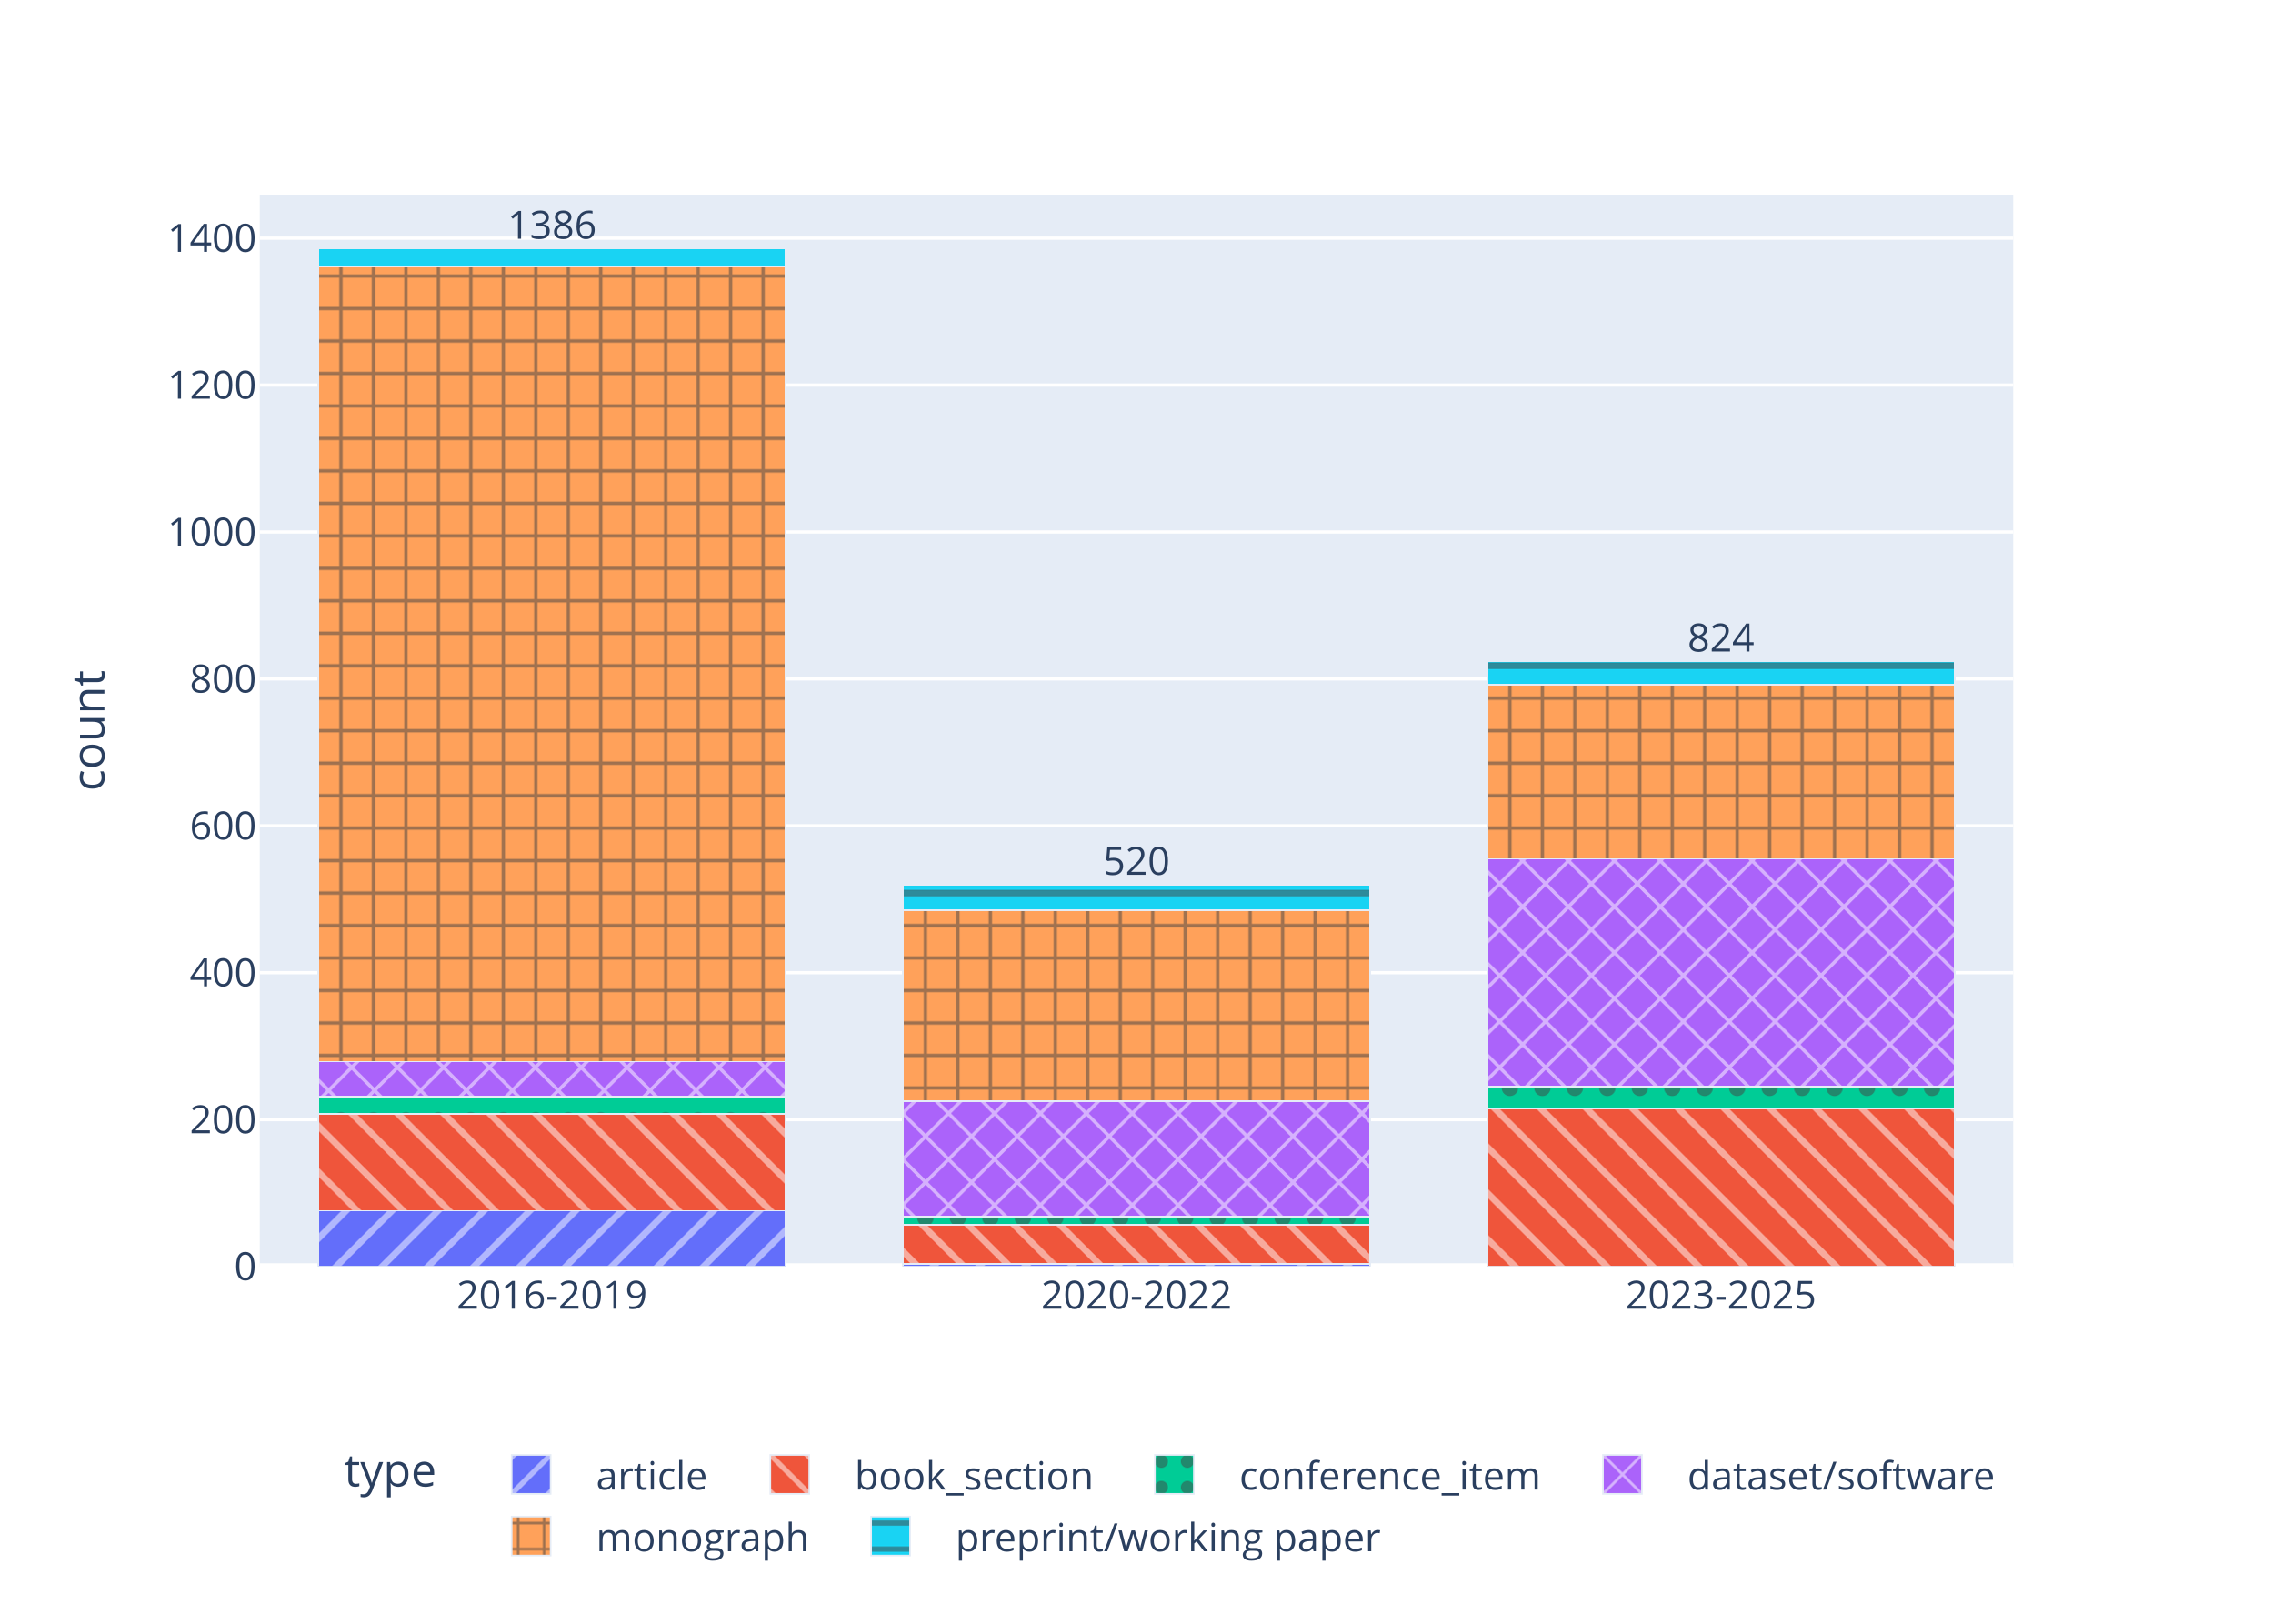
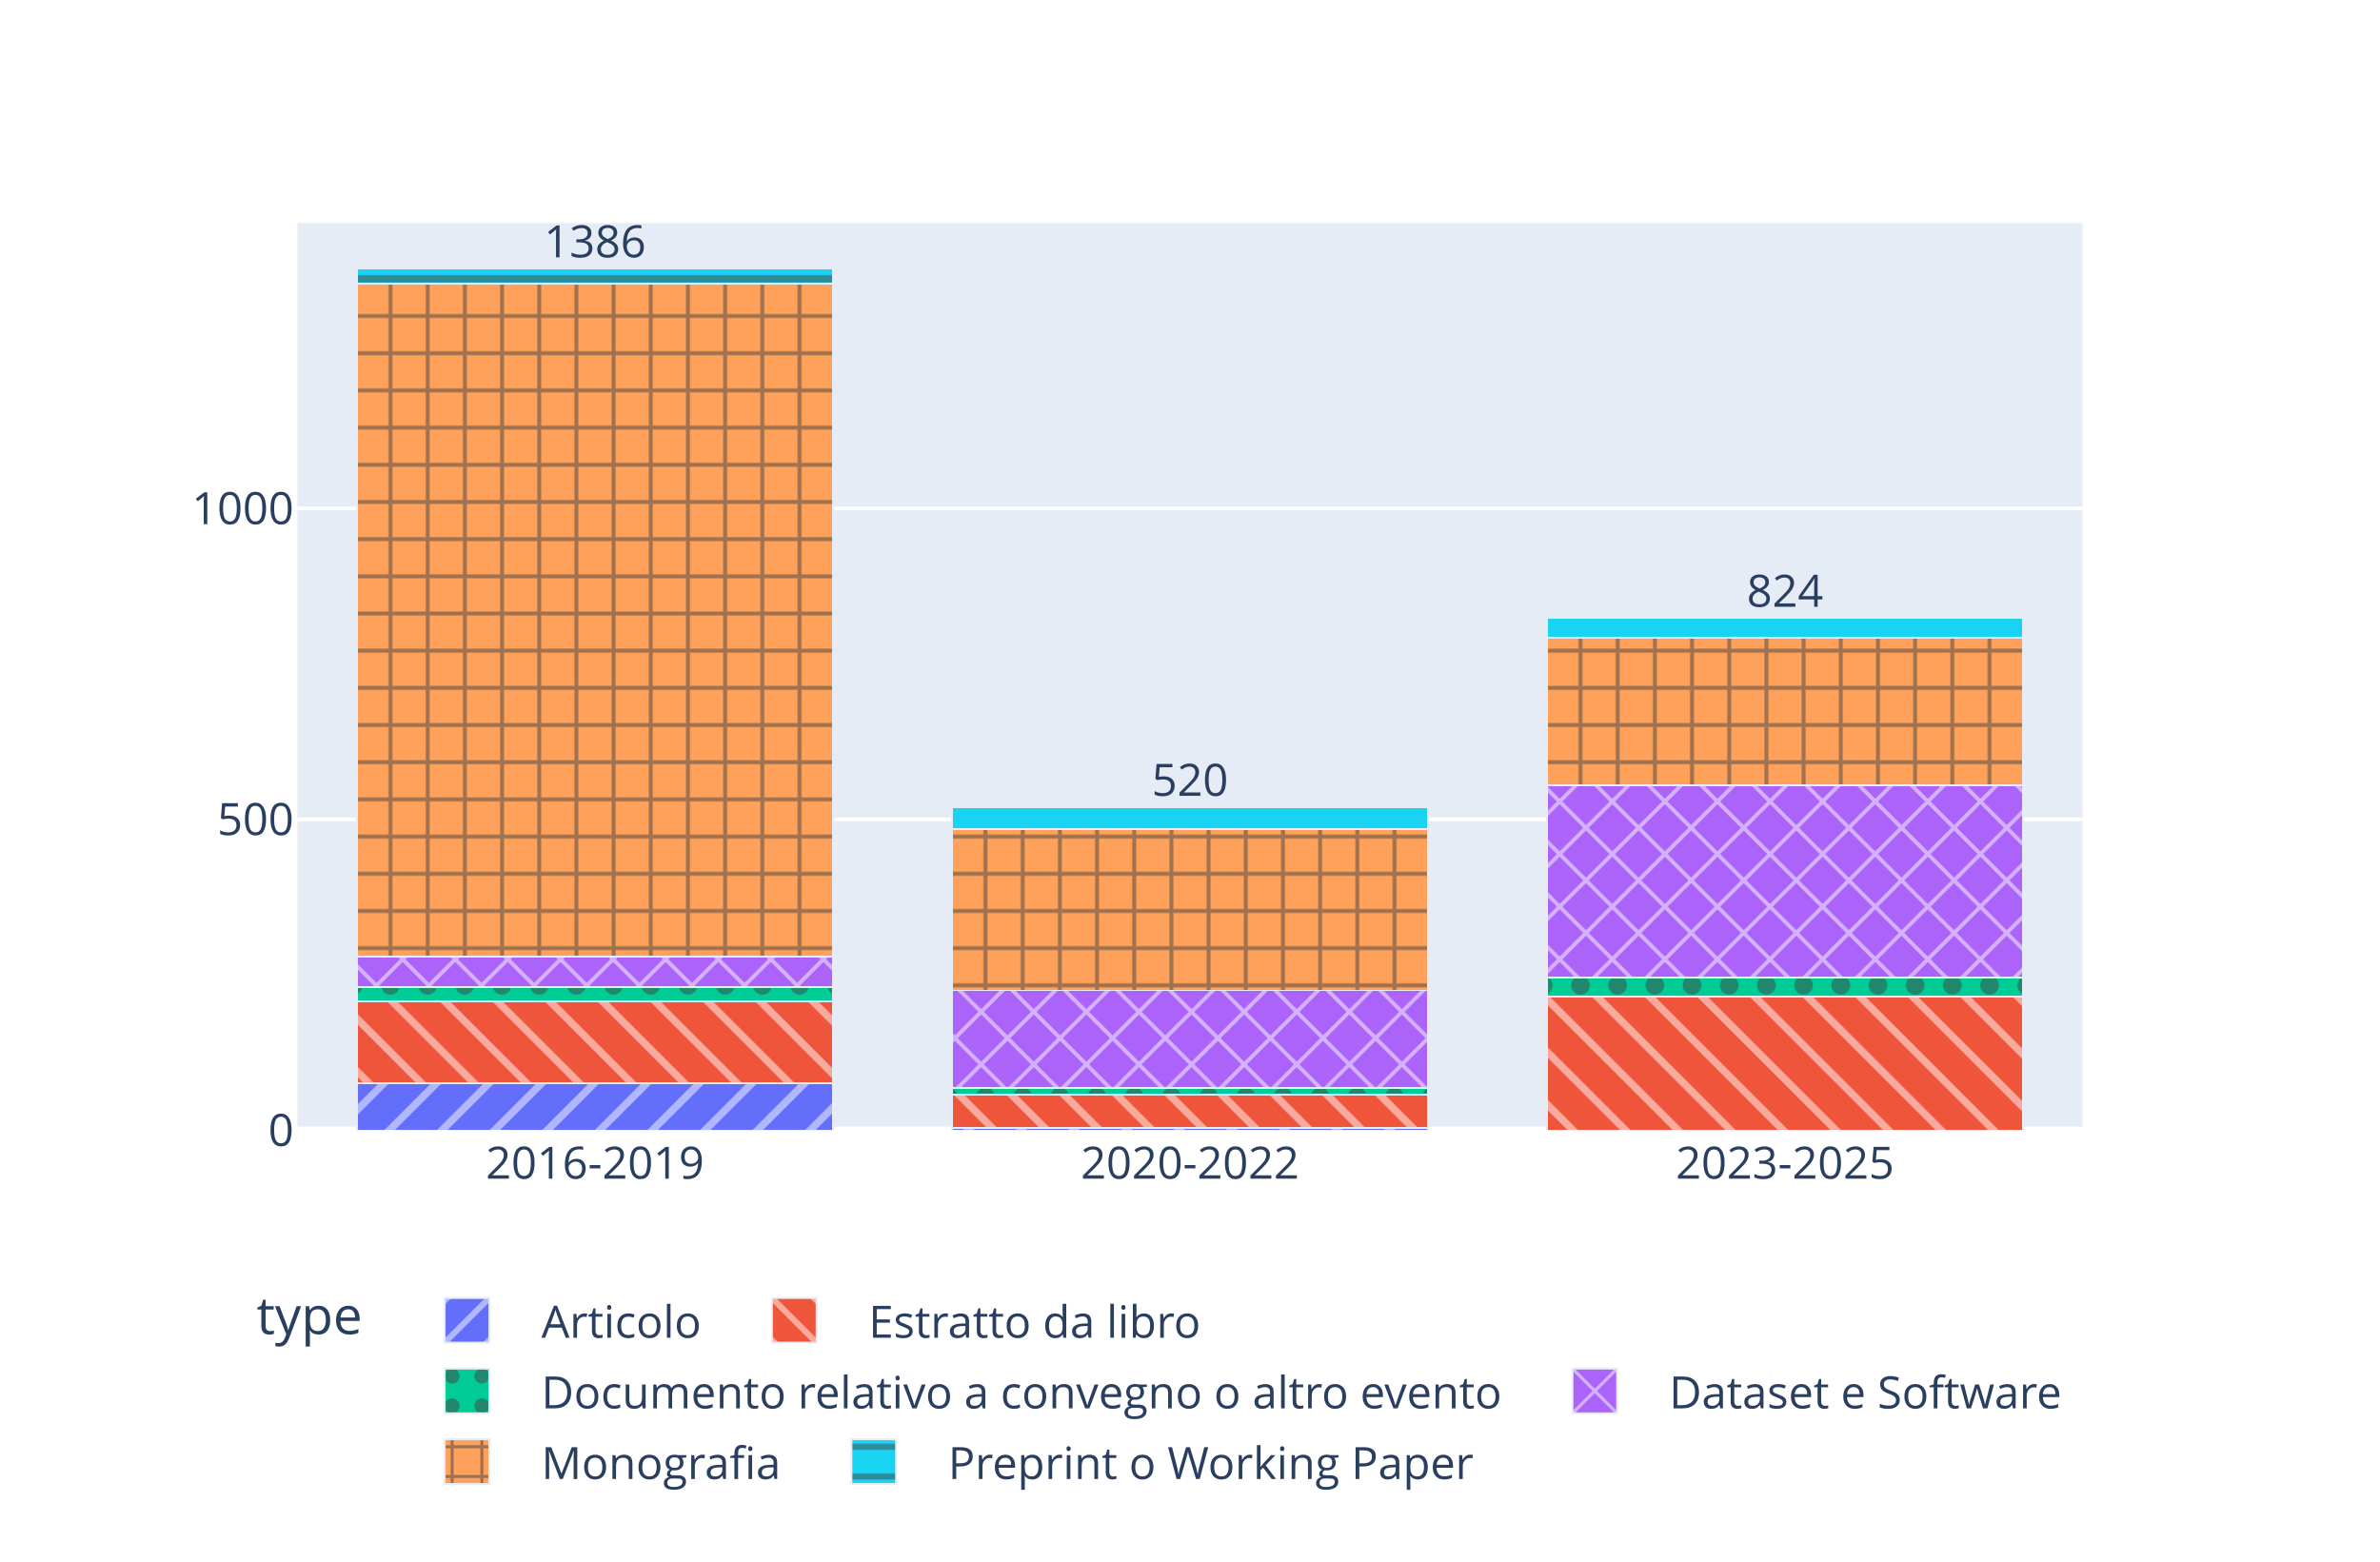
- <svg xmlns="http://www.w3.org/2000/svg" class="main-svg" width="700" height="500" style="" viewBox="0 0 700 500">
-   <rect x="0" y="0" width="700" height="500" style="fill: rgb(255, 255, 255); fill-opacity: 1;" />
-   <defs id="defs-292667">
+ <svg xmlns="http://www.w3.org/2000/svg" class="main-svg" width="640" height="420" style="" viewBox="0 0 640 420">
+   <rect x="0" y="0" width="640" height="420" style="fill: rgb(255, 255, 255); fill-opacity: 1;" />
+   <defs id="defs-4f33b0">
    <g class="clips">
-       <clipPath id="clip292667xyplot" class="plotclip">
-         <rect width="540" height="330" />
+       <clipPath id="clip4f33b0xyplot" class="plotclip">
+         <rect width="480" height="244" />
      </clipPath>
-       <clipPath class="axesclip" id="clip292667x">
-         <rect x="80" y="0" width="540" height="500" />
+       <clipPath class="axesclip" id="clip4f33b0x">
+         <rect x="80" y="0" width="480" height="420" />
      </clipPath>
-       <clipPath class="axesclip" id="clip292667y">
-         <rect x="0" y="60" width="700" height="330" />
+       <clipPath class="axesclip" id="clip4f33b0y">
+         <rect x="0" y="60" width="640" height="244" />
      </clipPath>
-       <clipPath class="axesclip" id="clip292667xy">
-         <rect x="80" y="60" width="540" height="330" />
+       <clipPath class="axesclip" id="clip4f33b0xy">
+         <rect x="80" y="60" width="480" height="244" />
      </clipPath>
    </g>
    <g class="gradients" />
    <g class="patterns">
-       <pattern id="p292667-legend-9942fb" width="14.142px" height="14.142px" patternUnits="userSpaceOnUse" patternTransform="scale(0.8)">
+       <pattern id="p4f33b0-legend-25027f" width="14.142px" height="14.142px" patternUnits="userSpaceOnUse" patternTransform="scale(0.8)">
        <rect width="14.142px" height="14.142px" fill="rgb(99, 110, 250)" fill-opacity="1" />
        <path d="M-3.536,3.536l7.071,-7.071M0,14.142L14.142,0M10.607,17.678l7.071,-7.071" opacity="0.5" stroke="rgb(255, 255, 255)" stroke-width="2px" />
      </pattern>
-       <pattern id="p292667-legend-6c46d3" width="14.142px" height="14.142px" patternUnits="userSpaceOnUse" patternTransform="scale(0.8)">
+       <pattern id="p4f33b0-legend-bdebda" width="14.142px" height="14.142px" patternUnits="userSpaceOnUse" patternTransform="scale(0.8)">
        <rect width="14.142px" height="14.142px" fill="rgb(239, 85, 59)" fill-opacity="1" />
        <path d="M10.607,-3.536l7.071,7.071M0,0L14.142,14.142M-3.536,10.607l7.071,7.071" opacity="0.5" stroke="rgb(255, 255, 255)" stroke-width="2px" />
      </pattern>
-       <pattern id="p292667-legend-3585c3" width="10px" height="10px" patternUnits="userSpaceOnUse" patternTransform="scale(0.8)">
+       <pattern id="p4f33b0-legend-ae46b3" width="10px" height="10px" patternUnits="userSpaceOnUse" patternTransform="scale(0.8)">
        <rect width="10px" height="10px" fill="rgb(0, 204, 150)" fill-opacity="1" />
        <circle cx="5" cy="5" r="2.523" opacity="0.5" fill="rgb(68, 68, 68)" />
      </pattern>
-       <pattern id="p292667-legend-95fb5e" width="14.142px" height="14.142px" patternUnits="userSpaceOnUse" patternTransform="scale(0.8)">
+       <pattern id="p4f33b0-legend-182fb2" width="14.142px" height="14.142px" patternUnits="userSpaceOnUse" patternTransform="scale(0.8)">
        <rect width="14.142px" height="14.142px" fill="rgb(171, 99, 250)" fill-opacity="1" />
        <path d="M-3.536,3.536l7.071,-7.071M0,14.142L14.142,0M10.607,17.678l7.071,-7.071M10.607,-3.536l7.071,7.071M0,0L14.142,14.142M-3.536,10.607l7.071,7.071" opacity="0.5" stroke="rgb(255, 255, 255)" stroke-width="1.056px" />
      </pattern>
-       <pattern id="p292667-legend-4a3275" width="10px" height="10px" patternUnits="userSpaceOnUse" patternTransform="scale(0.8)">
+       <pattern id="p4f33b0-legend-d77eb8" width="10px" height="10px" patternUnits="userSpaceOnUse" patternTransform="scale(0.8)">
        <rect width="10px" height="10px" fill="rgb(255, 161, 90)" fill-opacity="1" />
        <path d="M5,0L5,10M0,5L10,5" opacity="0.5" stroke="rgb(68, 68, 68)" stroke-width="1.056px" />
      </pattern>
-       <pattern id="p292667-legend-41410d" width="10px" height="10px" patternUnits="userSpaceOnUse" patternTransform="scale(0.8)">
+       <pattern id="p4f33b0-legend-23f300" width="10px" height="10px" patternUnits="userSpaceOnUse" patternTransform="scale(0.8)">
        <rect width="10px" height="10px" fill="rgb(25, 211, 243)" fill-opacity="1" />
        <path d="M0,5L10,5" opacity="0.5" stroke="rgb(68, 68, 68)" stroke-width="2px" />
      </pattern>
-       <pattern id="p292667-9942fb" width="14.142px" height="14.142px" patternUnits="userSpaceOnUse" patternTransform="">
+       <pattern id="p4f33b0-25027f" width="14.142px" height="14.142px" patternUnits="userSpaceOnUse" patternTransform="">
        <rect width="14.142px" height="14.142px" fill="rgb(99, 110, 250)" fill-opacity="1" />
        <path d="M-3.536,3.536l7.071,-7.071M0,14.142L14.142,0M10.607,17.678l7.071,-7.071" opacity="0.5" stroke="rgb(255, 255, 255)" stroke-width="2px" />
      </pattern>
-       <pattern id="p292667-6c46d3" width="14.142px" height="14.142px" patternUnits="userSpaceOnUse" patternTransform="">
+       <pattern id="p4f33b0-bdebda" width="14.142px" height="14.142px" patternUnits="userSpaceOnUse" patternTransform="">
        <rect width="14.142px" height="14.142px" fill="rgb(239, 85, 59)" fill-opacity="1" />
        <path d="M10.607,-3.536l7.071,7.071M0,0L14.142,14.142M-3.536,10.607l7.071,7.071" opacity="0.5" stroke="rgb(255, 255, 255)" stroke-width="2px" />
      </pattern>
-       <pattern id="p292667-3585c3" width="10px" height="10px" patternUnits="userSpaceOnUse" patternTransform="">
+       <pattern id="p4f33b0-ae46b3" width="10px" height="10px" patternUnits="userSpaceOnUse" patternTransform="">
        <rect width="10px" height="10px" fill="rgb(0, 204, 150)" fill-opacity="1" />
        <circle cx="5" cy="5" r="2.523" opacity="0.5" fill="rgb(68, 68, 68)" />
      </pattern>
-       <pattern id="p292667-95fb5e" width="14.142px" height="14.142px" patternUnits="userSpaceOnUse" patternTransform="">
+       <pattern id="p4f33b0-182fb2" width="14.142px" height="14.142px" patternUnits="userSpaceOnUse" patternTransform="">
        <rect width="14.142px" height="14.142px" fill="rgb(171, 99, 250)" fill-opacity="1" />
        <path d="M-3.536,3.536l7.071,-7.071M0,14.142L14.142,0M10.607,17.678l7.071,-7.071M10.607,-3.536l7.071,7.071M0,0L14.142,14.142M-3.536,10.607l7.071,7.071" opacity="0.5" stroke="rgb(255, 255, 255)" stroke-width="1.056px" />
      </pattern>
-       <pattern id="p292667-4a3275" width="10px" height="10px" patternUnits="userSpaceOnUse" patternTransform="">
+       <pattern id="p4f33b0-d77eb8" width="10px" height="10px" patternUnits="userSpaceOnUse" patternTransform="">
        <rect width="10px" height="10px" fill="rgb(255, 161, 90)" fill-opacity="1" />
        <path d="M5,0L5,10M0,5L10,5" opacity="0.5" stroke="rgb(68, 68, 68)" stroke-width="1.056px" />
      </pattern>
-       <pattern id="p292667-41410d" width="10px" height="10px" patternUnits="userSpaceOnUse" patternTransform="">
+       <pattern id="p4f33b0-23f300" width="10px" height="10px" patternUnits="userSpaceOnUse" patternTransform="">
        <rect width="10px" height="10px" fill="rgb(25, 211, 243)" fill-opacity="1" />
        <path d="M0,5L10,5" opacity="0.5" stroke="rgb(68, 68, 68)" stroke-width="2px" />
      </pattern>
    </g>
  </defs>
  <g class="bglayer">
-     <rect class="bg" x="80" y="60" width="540" height="330" style="fill: rgb(229, 236, 246); fill-opacity: 1; stroke-width: 0;" />
+     <rect class="bg" x="80" y="60" width="480" height="244" style="fill: rgb(229, 236, 246); fill-opacity: 1; stroke-width: 0;" />
  </g>
  <g class="layer-below">
    <g class="imagelayer" />
    <g class="shapelayer" />
  </g>
  <g class="cartesianlayer">
    <g class="subplot xy">
      <g class="layer-subplot">
        <g class="shapelayer" />
        <g class="imagelayer" />
      </g>
      <g class="minor-gridlayer">
        <g class="x" />
        <g class="y" />
      </g>
      <g class="gridlayer">
        <g class="x" />
        <g class="y">
-           <path class="ygrid crisp" transform="translate(0,344.76)" d="M80,0h540" style="stroke: rgb(255, 255, 255); stroke-opacity: 1; stroke-width: 1px;" />
-           <path class="ygrid crisp" transform="translate(0,299.52)" d="M80,0h540" style="stroke: rgb(255, 255, 255); stroke-opacity: 1; stroke-width: 1px;" />
-           <path class="ygrid crisp" transform="translate(0,254.29)" d="M80,0h540" style="stroke: rgb(255, 255, 255); stroke-opacity: 1; stroke-width: 1px;" />
-           <path class="ygrid crisp" transform="translate(0,209.05)" d="M80,0h540" style="stroke: rgb(255, 255, 255); stroke-opacity: 1; stroke-width: 1px;" />
-           <path class="ygrid crisp" transform="translate(0,163.81)" d="M80,0h540" style="stroke: rgb(255, 255, 255); stroke-opacity: 1; stroke-width: 1px;" />
-           <path class="ygrid crisp" transform="translate(0,118.57)" d="M80,0h540" style="stroke: rgb(255, 255, 255); stroke-opacity: 1; stroke-width: 1px;" />
-           <path class="ygrid crisp" transform="translate(0,73.33)" d="M80,0h540" style="stroke: rgb(255, 255, 255); stroke-opacity: 1; stroke-width: 1px;" />
+           <path class="ygrid crisp" transform="translate(0,220.38)" d="M80,0h480" style="stroke: rgb(255, 255, 255); stroke-opacity: 1; stroke-width: 1px;" />
+           <path class="ygrid crisp" transform="translate(0,136.76)" d="M80,0h480" style="stroke: rgb(255, 255, 255); stroke-opacity: 1; stroke-width: 1px;" />
        </g>
      </g>
      <g class="zerolinelayer">
-         <path class="yzl zl crisp" transform="translate(0,390)" d="M80,0h540" style="stroke: rgb(255, 255, 255); stroke-opacity: 1; stroke-width: 2px;" />
+         <path class="yzl zl crisp" transform="translate(0,304)" d="M80,0h480" style="stroke: rgb(255, 255, 255); stroke-opacity: 1; stroke-width: 2px;" />
      </g>
      <g class="layer-between">
        <g class="shapelayer" />
        <g class="imagelayer" />
      </g>
      <path class="xlines-below" />
      <path class="ylines-below" />
      <g class="overlines-below" />
      <g class="xaxislayer-below" />
      <g class="yaxislayer-below" />
      <g class="overaxes-below" />
      <g class="overplot">
-         <g class="xy" transform="translate(80,60)" clip-path="url(#clip292667xyplot)">
+         <g class="xy" transform="translate(80,60)" clip-path="url(#clip4f33b0xyplot)">
          <g class="barlayer mlayer">
            <g class="trace bars" shape-rendering="crispEdges" style="opacity: 1;">
              <g class="points">
                <g class="point">
-                   <path d="M18,330V312.81H162V330Z" class="pattern_filled" style="vector-effect: none; opacity: 1; stroke-width: 0.5px; fill: url('#p292667-9942fb'); stroke: rgb(229, 236, 246); stroke-opacity: 1;" />
-                 </g>
-                 <g class="point">
-                   <path d="M198,330V329.1H342V330Z" class="pattern_filled" style="vector-effect: none; opacity: 1; stroke-width: 0.5px; fill: url('#p292667-9942fb'); stroke: rgb(229, 236, 246); stroke-opacity: 1;" />
-                 </g>
-               </g>
-             </g>
-             <g class="trace bars" shape-rendering="crispEdges" style="opacity: 1;">
-               <g class="points">
-                 <g class="point">
-                   <path d="M18,312.81V282.95H162V312.81Z" class="pattern_filled" style="vector-effect: none; opacity: 1; stroke-width: 0.5px; fill: url('#p292667-6c46d3'); stroke: rgb(229, 236, 246); stroke-opacity: 1;" />
-                 </g>
-                 <g class="point">
-                   <path d="M198,329.1V317.11H342V329.1Z" class="pattern_filled" style="vector-effect: none; opacity: 1; stroke-width: 0.5px; fill: url('#p292667-6c46d3'); stroke: rgb(229, 236, 246); stroke-opacity: 1;" />
-                 </g>
-                 <g class="point">
-                   <path d="M378,330V281.37H522V330Z" class="pattern_filled" style="vector-effect: none; opacity: 1; stroke-width: 0.5px; fill: url('#p292667-6c46d3'); stroke: rgb(229, 236, 246); stroke-opacity: 1;" />
-                 </g>
-               </g>
-             </g>
-             <g class="trace bars" shape-rendering="crispEdges" style="opacity: 1;">
-               <g class="points">
-                 <g class="point">
-                   <path d="M18,282.95V277.75H162V282.95Z" class="pattern_filled" style="vector-effect: none; opacity: 1; stroke-width: 0.5px; fill: url('#p292667-3585c3'); stroke: rgb(229, 236, 246); stroke-opacity: 1;" />
-                 </g>
-                 <g class="point">
-                   <path d="M198,317.11V314.62H342V317.11Z" class="pattern_filled" style="vector-effect: none; opacity: 1; stroke-width: 0.5px; fill: url('#p292667-3585c3'); stroke: rgb(229, 236, 246); stroke-opacity: 1;" />
-                 </g>
-                 <g class="point">
-                   <path d="M378,281.37V274.58H522V281.37Z" class="pattern_filled" style="vector-effect: none; opacity: 1; stroke-width: 0.5px; fill: url('#p292667-3585c3'); stroke: rgb(229, 236, 246); stroke-opacity: 1;" />
-                 </g>
-               </g>
-             </g>
-             <g class="trace bars" shape-rendering="crispEdges" style="opacity: 1;">
-               <g class="points">
-                 <g class="point">
-                   <path d="M18,277.75V266.89H162V277.75Z" class="pattern_filled" style="vector-effect: none; opacity: 1; stroke-width: 0.5px; fill: url('#p292667-95fb5e'); stroke: rgb(229, 236, 246); stroke-opacity: 1;" />
-                 </g>
-                 <g class="point">
-                   <path d="M198,314.62V279.11H342V314.62Z" class="pattern_filled" style="vector-effect: none; opacity: 1; stroke-width: 0.5px; fill: url('#p292667-95fb5e'); stroke: rgb(229, 236, 246); stroke-opacity: 1;" />
-                 </g>
-                 <g class="point">
-                   <path d="M378,274.58V204.46H522V274.58Z" class="pattern_filled" style="vector-effect: none; opacity: 1; stroke-width: 0.5px; fill: url('#p292667-95fb5e'); stroke: rgb(229, 236, 246); stroke-opacity: 1;" />
-                 </g>
-               </g>
-             </g>
-             <g class="trace bars" shape-rendering="crispEdges" style="opacity: 1;">
-               <g class="points">
-                 <g class="point">
-                   <path d="M18,266.89V22.15H162V266.89Z" class="pattern_filled" style="vector-effect: none; opacity: 1; stroke-width: 0.5px; fill: url('#p292667-4a3275'); stroke: rgb(229, 236, 246); stroke-opacity: 1;" />
-                 </g>
-                 <g class="point">
-                   <path d="M198,279.11V220.3H342V279.11Z" class="pattern_filled" style="vector-effect: none; opacity: 1; stroke-width: 0.5px; fill: url('#p292667-4a3275'); stroke: rgb(229, 236, 246); stroke-opacity: 1;" />
-                 </g>
-                 <g class="point">
-                   <path d="M378,204.46V150.86H522V204.46Z" class="pattern_filled" style="vector-effect: none; opacity: 1; stroke-width: 0.5px; fill: url('#p292667-4a3275'); stroke: rgb(229, 236, 246); stroke-opacity: 1;" />
-                 </g>
-               </g>
-             </g>
-             <g class="trace bars" shape-rendering="crispEdges" style="opacity: 1;">
-               <g class="points">
-                 <g class="point">
-                   <path d="M18,22.15V16.5H162V22.15Z" class="pattern_filled" style="vector-effect: none; opacity: 1; stroke-width: 0.5px; fill: url('#p292667-41410d'); stroke: rgb(229, 236, 246); stroke-opacity: 1;" />
-                 </g>
-                 <g class="point">
-                   <path d="M198,220.3V212.38H342V220.3Z" class="pattern_filled" style="vector-effect: none; opacity: 1; stroke-width: 0.5px; fill: url('#p292667-41410d'); stroke: rgb(229, 236, 246); stroke-opacity: 1;" />
-                 </g>
-                 <g class="point">
-                   <path d="M378,150.86V143.62H522V150.86Z" class="pattern_filled" style="vector-effect: none; opacity: 1; stroke-width: 0.5px; fill: url('#p292667-41410d'); stroke: rgb(229, 236, 246); stroke-opacity: 1;" />
+                   <path d="M16,244V231.29H144V244Z" class="pattern_filled" style="vector-effect: none; opacity: 1; stroke-width: 0.5px; fill: url('#p4f33b0-25027f'); stroke: rgb(229, 236, 246); stroke-opacity: 1;" />
+                 </g>
+                 <g class="point">
+                   <path d="M176,244V243.33H304V244Z" class="pattern_filled" style="vector-effect: none; opacity: 1; stroke-width: 0.5px; fill: url('#p4f33b0-25027f'); stroke: rgb(229, 236, 246); stroke-opacity: 1;" />
+                 </g>
+               </g>
+             </g>
+             <g class="trace bars" shape-rendering="crispEdges" style="opacity: 1;">
+               <g class="points">
+                 <g class="point">
+                   <path d="M16,231.29V209.21H144V231.29Z" class="pattern_filled" style="vector-effect: none; opacity: 1; stroke-width: 0.5px; fill: url('#p4f33b0-bdebda'); stroke: rgb(229, 236, 246); stroke-opacity: 1;" />
+                 </g>
+                 <g class="point">
+                   <path d="M176,243.33V234.47H304V243.33Z" class="pattern_filled" style="vector-effect: none; opacity: 1; stroke-width: 0.5px; fill: url('#p4f33b0-bdebda'); stroke: rgb(229, 236, 246); stroke-opacity: 1;" />
+                 </g>
+                 <g class="point">
+                   <path d="M336,244V208.04H464V244Z" class="pattern_filled" style="vector-effect: none; opacity: 1; stroke-width: 0.5px; fill: url('#p4f33b0-bdebda'); stroke: rgb(229, 236, 246); stroke-opacity: 1;" />
+                 </g>
+               </g>
+             </g>
+             <g class="trace bars" shape-rendering="crispEdges" style="opacity: 1;">
+               <g class="points">
+                 <g class="point">
+                   <path d="M16,209.21V205.37H144V209.21Z" class="pattern_filled" style="vector-effect: none; opacity: 1; stroke-width: 0.5px; fill: url('#p4f33b0-ae46b3'); stroke: rgb(229, 236, 246); stroke-opacity: 1;" />
+                 </g>
+                 <g class="point">
+                   <path d="M176,234.47V232.63H304V234.47Z" class="pattern_filled" style="vector-effect: none; opacity: 1; stroke-width: 0.5px; fill: url('#p4f33b0-ae46b3'); stroke: rgb(229, 236, 246); stroke-opacity: 1;" />
+                 </g>
+                 <g class="point">
+                   <path d="M336,208.04V203.03H464V208.04Z" class="pattern_filled" style="vector-effect: none; opacity: 1; stroke-width: 0.5px; fill: url('#p4f33b0-ae46b3'); stroke: rgb(229, 236, 246); stroke-opacity: 1;" />
+                 </g>
+               </g>
+             </g>
+             <g class="trace bars" shape-rendering="crispEdges" style="opacity: 1;">
+               <g class="points">
+                 <g class="point">
+                   <path d="M16,205.37V197.34H144V205.37Z" class="pattern_filled" style="vector-effect: none; opacity: 1; stroke-width: 0.5px; fill: url('#p4f33b0-182fb2'); stroke: rgb(229, 236, 246); stroke-opacity: 1;" />
+                 </g>
+                 <g class="point">
+                   <path d="M176,232.63V206.37H304V232.63Z" class="pattern_filled" style="vector-effect: none; opacity: 1; stroke-width: 0.5px; fill: url('#p4f33b0-182fb2'); stroke: rgb(229, 236, 246); stroke-opacity: 1;" />
+                 </g>
+                 <g class="point">
+                   <path d="M336,203.03V151.18H464V203.03Z" class="pattern_filled" style="vector-effect: none; opacity: 1; stroke-width: 0.5px; fill: url('#p4f33b0-182fb2'); stroke: rgb(229, 236, 246); stroke-opacity: 1;" />
+                 </g>
+               </g>
+             </g>
+             <g class="trace bars" shape-rendering="crispEdges" style="opacity: 1;">
+               <g class="points">
+                 <g class="point">
+                   <path d="M16,197.34V16.38H144V197.34Z" class="pattern_filled" style="vector-effect: none; opacity: 1; stroke-width: 0.5px; fill: url('#p4f33b0-d77eb8'); stroke: rgb(229, 236, 246); stroke-opacity: 1;" />
+                 </g>
+                 <g class="point">
+                   <path d="M176,206.37V162.89H304V206.37Z" class="pattern_filled" style="vector-effect: none; opacity: 1; stroke-width: 0.5px; fill: url('#p4f33b0-d77eb8'); stroke: rgb(229, 236, 246); stroke-opacity: 1;" />
+                 </g>
+                 <g class="point">
+                   <path d="M336,151.18V111.54H464V151.18Z" class="pattern_filled" style="vector-effect: none; opacity: 1; stroke-width: 0.5px; fill: url('#p4f33b0-d77eb8'); stroke: rgb(229, 236, 246); stroke-opacity: 1;" />
+                 </g>
+               </g>
+             </g>
+             <g class="trace bars" shape-rendering="crispEdges" style="opacity: 1;">
+               <g class="points">
+                 <g class="point">
+                   <path d="M16,16.38V12.2H144V16.38Z" class="pattern_filled" style="vector-effect: none; opacity: 1; stroke-width: 0.5px; fill: url('#p4f33b0-23f300'); stroke: rgb(229, 236, 246); stroke-opacity: 1;" />
+                 </g>
+                 <g class="point">
+                   <path d="M176,162.89V157.03H304V162.89Z" class="pattern_filled" style="vector-effect: none; opacity: 1; stroke-width: 0.5px; fill: url('#p4f33b0-23f300'); stroke: rgb(229, 236, 246); stroke-opacity: 1;" />
+                 </g>
+                 <g class="point">
+                   <path d="M336,111.54V106.19H464V111.54Z" class="pattern_filled" style="vector-effect: none; opacity: 1; stroke-width: 0.5px; fill: url('#p4f33b0-23f300'); stroke: rgb(229, 236, 246); stroke-opacity: 1;" />
                </g>
              </g>
            </g>
          </g>
          <g class="scatterlayer mlayer">
-             <g class="trace scatter trace241165" style="stroke-miterlimit: 2; opacity: 1;">
+             <g class="trace scatter trace167868" style="stroke-miterlimit: 2; opacity: 1;">
              <g class="fills" />
              <g class="errorbars" />
              <g class="lines" />
              <g class="points" />
              <g class="text">
                <g class="textpoint" transform="translate(0,-3)">
-                   <text x="90" y="16.5" text-anchor="middle" style="font-family: 'Open Sans', verdana, arial, sans-serif; font-size: 12px; fill: rgb(42, 63, 95); fill-opacity: 1; white-space: pre;">1386</text>
+                   <text x="80" y="12.2" text-anchor="middle" style="font-family: 'Open Sans', verdana, arial, sans-serif; font-size: 12px; fill: rgb(42, 63, 95); fill-opacity: 1; white-space: pre;">1386</text>
                </g>
                <g class="textpoint" transform="translate(0,-3)">
-                   <text x="270" y="212.38" text-anchor="middle" style="font-family: 'Open Sans', verdana, arial, sans-serif; font-size: 12px; fill: rgb(42, 63, 95); fill-opacity: 1; white-space: pre;">520</text>
+                   <text x="240" y="157.03" text-anchor="middle" style="font-family: 'Open Sans', verdana, arial, sans-serif; font-size: 12px; fill: rgb(42, 63, 95); fill-opacity: 1; white-space: pre;">520</text>
                </g>
                <g class="textpoint" transform="translate(0,-3)">
-                   <text x="450" y="143.62" text-anchor="middle" style="font-family: 'Open Sans', verdana, arial, sans-serif; font-size: 12px; fill: rgb(42, 63, 95); fill-opacity: 1; white-space: pre;">824</text>
+                   <text x="400" y="106.19" text-anchor="middle" style="font-family: 'Open Sans', verdana, arial, sans-serif; font-size: 12px; fill: rgb(42, 63, 95); fill-opacity: 1; white-space: pre;">824</text>
                </g>
              </g>
            </g>
          </g>
        </g>
      </g>
      <g class="zerolinelayer-above" />
      <path class="xlines-above crisp" d="M0,0" style="fill: none;" />
      <path class="ylines-above crisp" d="M0,0" style="fill: none;" />
      <g class="overlines-above" />
      <g class="xaxislayer-above">
        <g class="xtick">
-           <text text-anchor="middle" x="0" y="403" transform="translate(170,0)" style="font-family: 'Open Sans', verdana, arial, sans-serif; font-size: 12px; fill: rgb(42, 63, 95); fill-opacity: 1; white-space: pre;">2016-2019</text>
+           <text text-anchor="middle" x="0" y="317" transform="translate(160,0)" style="font-family: 'Open Sans', verdana, arial, sans-serif; font-size: 12px; fill: rgb(42, 63, 95); fill-opacity: 1; white-space: pre;">2016-2019</text>
        </g>
        <g class="xtick">
-           <text text-anchor="middle" x="0" y="403" transform="translate(350,0)" style="font-family: 'Open Sans', verdana, arial, sans-serif; font-size: 12px; fill: rgb(42, 63, 95); fill-opacity: 1; white-space: pre;">2020-2022</text>
+           <text text-anchor="middle" x="0" y="317" transform="translate(320,0)" style="font-family: 'Open Sans', verdana, arial, sans-serif; font-size: 12px; fill: rgb(42, 63, 95); fill-opacity: 1; white-space: pre;">2020-2022</text>
        </g>
        <g class="xtick">
-           <text text-anchor="middle" x="0" y="403" transform="translate(530,0)" style="font-family: 'Open Sans', verdana, arial, sans-serif; font-size: 12px; fill: rgb(42, 63, 95); fill-opacity: 1; white-space: pre;">2023-2025</text>
+           <text text-anchor="middle" x="0" y="317" transform="translate(480,0)" style="font-family: 'Open Sans', verdana, arial, sans-serif; font-size: 12px; fill: rgb(42, 63, 95); fill-opacity: 1; white-space: pre;">2023-2025</text>
        </g>
      </g>
      <g class="yaxislayer-above">
        <g class="ytick">
-           <text text-anchor="end" x="79" y="4.2" transform="translate(0,390)" style="font-family: 'Open Sans', verdana, arial, sans-serif; font-size: 12px; fill: rgb(42, 63, 95); fill-opacity: 1; white-space: pre;">0</text>
+           <text text-anchor="end" x="79" y="4.2" transform="translate(0,304)" style="font-family: 'Open Sans', verdana, arial, sans-serif; font-size: 12px; fill: rgb(42, 63, 95); fill-opacity: 1; white-space: pre;">0</text>
        </g>
        <g class="ytick">
-           <text text-anchor="end" x="79" y="4.2" style="font-family: 'Open Sans', verdana, arial, sans-serif; font-size: 12px; fill: rgb(42, 63, 95); fill-opacity: 1; white-space: pre;" transform="translate(0,344.76)">200</text>
+           <text text-anchor="end" x="79" y="4.2" style="font-family: 'Open Sans', verdana, arial, sans-serif; font-size: 12px; fill: rgb(42, 63, 95); fill-opacity: 1; white-space: pre;" transform="translate(0,220.38)">500</text>
        </g>
        <g class="ytick">
-           <text text-anchor="end" x="79" y="4.2" style="font-family: 'Open Sans', verdana, arial, sans-serif; font-size: 12px; fill: rgb(42, 63, 95); fill-opacity: 1; white-space: pre;" transform="translate(0,299.52)">400</text>
-         </g>
-         <g class="ytick">
-           <text text-anchor="end" x="79" y="4.2" style="font-family: 'Open Sans', verdana, arial, sans-serif; font-size: 12px; fill: rgb(42, 63, 95); fill-opacity: 1; white-space: pre;" transform="translate(0,254.29)">600</text>
-         </g>
-         <g class="ytick">
-           <text text-anchor="end" x="79" y="4.2" style="font-family: 'Open Sans', verdana, arial, sans-serif; font-size: 12px; fill: rgb(42, 63, 95); fill-opacity: 1; white-space: pre;" transform="translate(0,209.05)">800</text>
-         </g>
-         <g class="ytick">
-           <text text-anchor="end" x="79" y="4.2" style="font-family: 'Open Sans', verdana, arial, sans-serif; font-size: 12px; fill: rgb(42, 63, 95); fill-opacity: 1; white-space: pre;" transform="translate(0,163.81)">1000</text>
-         </g>
-         <g class="ytick">
-           <text text-anchor="end" x="79" y="4.2" style="font-family: 'Open Sans', verdana, arial, sans-serif; font-size: 12px; fill: rgb(42, 63, 95); fill-opacity: 1; white-space: pre;" transform="translate(0,118.57)">1200</text>
-         </g>
-         <g class="ytick">
-           <text text-anchor="end" x="79" y="4.2" style="font-family: 'Open Sans', verdana, arial, sans-serif; font-size: 12px; fill: rgb(42, 63, 95); fill-opacity: 1; white-space: pre;" transform="translate(0,73.33)">1400</text>
+           <text text-anchor="end" x="79" y="4.2" style="font-family: 'Open Sans', verdana, arial, sans-serif; font-size: 12px; fill: rgb(42, 63, 95); fill-opacity: 1; white-space: pre;" transform="translate(0,136.76)">1000</text>
        </g>
      </g>
      <g class="overaxes-above" />
    </g>
  </g>
  <g class="polarlayer" />
  <g class="smithlayer" />
  <g class="ternarylayer" />
  <g class="geolayer" />
  <g class="funnelarealayer" />
  <g class="pielayer" />
  <g class="iciclelayer" />
  <g class="treemaplayer" />
  <g class="sunburstlayer" />
  <g class="glimages" />
-   <defs id="topdefs-292667">
+   <defs id="topdefs-4f33b0">
    <g class="clips" />
-     <clipPath id="legend292667">
-       <rect width="516" height="48" x="0" y="0" />
+     <clipPath id="legend4f33b0">
+       <rect width="493" height="67" x="0" y="0" />
    </clipPath>
  </defs>
  <g class="layer-above">
    <g class="imagelayer" />
    <g class="shapelayer" />
  </g>
  <g class="infolayer">
-     <g class="legend" pointer-events="all" transform="translate(104,439.5)">
-       <rect class="bg" shape-rendering="crispEdges" style="stroke: rgb(68, 68, 68); stroke-opacity: 1; fill: rgb(255, 255, 255); fill-opacity: 1; stroke-width: 0px;" width="516" height="48" x="0" y="0" />
-       <g class="scrollbox" transform="" clip-path="url(#legend292667)">
+     <g class="legend" pointer-events="all" transform="translate(67,340.6)">
+       <rect class="bg" shape-rendering="crispEdges" style="stroke: rgb(68, 68, 68); stroke-opacity: 1; fill: rgb(255, 255, 255); fill-opacity: 1; stroke-width: 0px;" width="493" height="67" x="0" y="0" />
+       <g class="scrollbox" transform="" clip-path="url(#legend4f33b0)">
        <text class="legendtitletext" text-anchor="start" x="2" y="18.2" style="font-family: 'Open Sans', verdana, arial, sans-serif; font-size: 14px; fill: rgb(42, 63, 95); fill-opacity: 1; white-space: pre; opacity: 1;">type</text>
        <g class="groups" transform="">
-           <g class="traces" transform="translate(39.56934,14.5)" style="opacity: 1;">
-             <text class="legendtext" text-anchor="start" x="40" y="4.68" style="font-family: 'Open Sans', verdana, arial, sans-serif; font-size: 12px; fill: rgb(42, 63, 95); fill-opacity: 1; white-space: pre;">article</text>
-             <g class="layers" style="opacity: 1;">
-               <g class="legendfill" />
-               <g class="legendlines" />
-               <g class="legendsymbols">
-                 <g class="legendpoints">
-                   <path class="legendundefined pattern_filled" d="M6,6H-6V-6H6Z" transform="translate(20,0)" style="stroke-width: 0.5px; fill: url('#p292667-legend-9942fb'); stroke: rgb(229, 236, 246); stroke-opacity: 1;" />
-                 </g>
-               </g>
-             </g>
-             <rect class="legendtoggle" x="0" y="-9.5" width="77.156" height="19" style="fill: rgb(0, 0, 0); fill-opacity: 0;" />
-           </g>
-         </g>
-         <g class="groups" transform="translate(79.65625,0)">
-           <g class="traces" transform="translate(39.56934,14.5)" style="opacity: 1;">
-             <text class="legendtext" text-anchor="start" x="40" y="4.68" style="font-family: 'Open Sans', verdana, arial, sans-serif; font-size: 12px; fill: rgb(42, 63, 95); fill-opacity: 1; white-space: pre;">book_section</text>
-             <g class="layers" style="opacity: 1;">
-               <g class="legendfill" />
-               <g class="legendlines" />
-               <g class="legendsymbols">
-                 <g class="legendpoints">
-                   <path class="legendundefined pattern_filled" d="M6,6H-6V-6H6Z" transform="translate(20,0)" style="stroke-width: 0.5px; fill: url('#p292667-legend-6c46d3'); stroke: rgb(229, 236, 246); stroke-opacity: 1;" />
-                 </g>
-               </g>
-             </g>
-             <rect class="legendtoggle" x="0" y="-9.5" width="115.938" height="19" style="fill: rgb(0, 0, 0); fill-opacity: 0;" />
-           </g>
-         </g>
-         <g class="groups" transform="translate(198.0938,0)">
-           <g class="traces" transform="translate(39.56934,14.5)" style="opacity: 1;">
-             <text class="legendtext" text-anchor="start" x="40" y="4.68" style="font-family: 'Open Sans', verdana, arial, sans-serif; font-size: 12px; fill: rgb(42, 63, 95); fill-opacity: 1; white-space: pre;">conference_item</text>
-             <g class="layers" style="opacity: 1;">
-               <g class="legendfill" />
-               <g class="legendlines" />
-               <g class="legendsymbols">
-                 <g class="legendpoints">
-                   <path class="legendundefined pattern_filled" d="M6,6H-6V-6H6Z" transform="translate(20,0)" style="stroke-width: 0.5px; fill: url('#p292667-legend-3585c3'); stroke: rgb(229, 236, 246); stroke-opacity: 1;" />
-                 </g>
-               </g>
-             </g>
-             <rect class="legendtoggle" x="0" y="-9.5" width="135.5" height="19" style="fill: rgb(0, 0, 0); fill-opacity: 0;" />
-           </g>
-         </g>
-         <g class="groups" transform="translate(336.0938,0)">
-           <g class="traces" transform="translate(39.56934,14.5)" style="opacity: 1;">
-             <text class="legendtext" text-anchor="start" x="40" y="4.68" style="font-family: 'Open Sans', verdana, arial, sans-serif; font-size: 12px; fill: rgb(42, 63, 95); fill-opacity: 1; white-space: pre;">dataset/software</text>
-             <g class="layers" style="opacity: 1;">
-               <g class="legendfill" />
-               <g class="legendlines" />
-               <g class="legendsymbols">
-                 <g class="legendpoints">
-                   <path class="legendundefined pattern_filled" d="M6,6H-6V-6H6Z" transform="translate(20,0)" style="stroke-width: 0.5px; fill: url('#p292667-legend-95fb5e'); stroke: rgb(229, 236, 246); stroke-opacity: 1;" />
-                 </g>
-               </g>
-             </g>
-             <rect class="legendtoggle" x="0" y="-9.5" width="137.713" height="19" style="fill: rgb(0, 0, 0); fill-opacity: 0;" />
+           <g class="traces" transform="translate(38.57617,14.5)" style="opacity: 1;">
+             <text class="legendtext" text-anchor="start" x="40" y="4.68" style="font-family: 'Open Sans', verdana, arial, sans-serif; font-size: 12px; fill: rgb(42, 63, 95); fill-opacity: 1; white-space: pre;">Articolo</text>
+             <g class="layers" style="opacity: 1;">
+               <g class="legendfill" />
+               <g class="legendlines" />
+               <g class="legendsymbols">
+                 <g class="legendpoints">
+                   <path class="legendundefined pattern_filled" d="M6,6H-6V-6H6Z" transform="translate(20,0)" style="stroke-width: 0.5px; fill: url('#p4f33b0-legend-25027f'); stroke: rgb(229, 236, 246); stroke-opacity: 1;" />
+                 </g>
+               </g>
+             </g>
+             <rect class="legendtoggle" x="0" y="-9.5" width="85.516" height="19" style="fill: rgb(0, 0, 0); fill-opacity: 0;" />
+           </g>
+         </g>
+         <g class="groups" transform="translate(88.01562,0)">
+           <g class="traces" transform="translate(38.57617,14.5)" style="opacity: 1;">
+             <text class="legendtext" text-anchor="start" x="40" y="4.68" style="font-family: 'Open Sans', verdana, arial, sans-serif; font-size: 12px; fill: rgb(42, 63, 95); fill-opacity: 1; white-space: pre;">Estratto da libro</text>
+             <g class="layers" style="opacity: 1;">
+               <g class="legendfill" />
+               <g class="legendlines" />
+               <g class="legendsymbols">
+                 <g class="legendpoints">
+                   <path class="legendundefined pattern_filled" d="M6,6H-6V-6H6Z" transform="translate(20,0)" style="stroke-width: 0.5px; fill: url('#p4f33b0-legend-bdebda'); stroke: rgb(229, 236, 246); stroke-opacity: 1;" />
+                 </g>
+               </g>
+             </g>
+             <rect class="legendtoggle" x="0" y="-9.5" width="131.781" height="19" style="fill: rgb(0, 0, 0); fill-opacity: 0;" />
          </g>
        </g>
        <g class="groups" transform="translate(0,19)">
-           <g class="traces" transform="translate(39.56934,14.5)" style="opacity: 1;">
-             <text class="legendtext" text-anchor="start" x="40" y="4.68" style="font-family: 'Open Sans', verdana, arial, sans-serif; font-size: 12px; fill: rgb(42, 63, 95); fill-opacity: 1; white-space: pre;">monograph</text>
-             <g class="layers" style="opacity: 1;">
-               <g class="legendfill" />
-               <g class="legendlines" />
-               <g class="legendsymbols">
-                 <g class="legendpoints">
-                   <path class="legendundefined pattern_filled" d="M6,6H-6V-6H6Z" transform="translate(20,0)" style="stroke-width: 0.5px; fill: url('#p292667-legend-4a3275'); stroke: rgb(229, 236, 246); stroke-opacity: 1;" />
-                 </g>
-               </g>
-             </g>
-             <rect class="legendtoggle" x="0" y="-9.5" width="108.203" height="19" style="fill: rgb(0, 0, 0); fill-opacity: 0;" />
-           </g>
-         </g>
-         <g class="groups" transform="translate(110.7031,19)">
-           <g class="traces" transform="translate(39.56934,14.5)" style="opacity: 1;">
-             <text class="legendtext" text-anchor="start" x="40" y="4.68" style="font-family: 'Open Sans', verdana, arial, sans-serif; font-size: 12px; fill: rgb(42, 63, 95); fill-opacity: 1; white-space: pre;">preprint/working paper</text>
-             <g class="layers" style="opacity: 1;">
-               <g class="legendfill" />
-               <g class="legendlines" />
-               <g class="legendsymbols">
-                 <g class="legendpoints">
-                   <path class="legendundefined pattern_filled" d="M6,6H-6V-6H6Z" transform="translate(20,0)" style="stroke-width: 0.5px; fill: url('#p292667-legend-41410d'); stroke: rgb(229, 236, 246); stroke-opacity: 1;" />
-                 </g>
-               </g>
-             </g>
-             <rect class="legendtoggle" x="0" y="-9.5" width="173.635" height="19" style="fill: rgb(0, 0, 0); fill-opacity: 0;" />
+           <g class="traces" transform="translate(38.57617,14.5)" style="opacity: 1;">
+             <text class="legendtext" text-anchor="start" x="40" y="4.68" style="font-family: 'Open Sans', verdana, arial, sans-serif; font-size: 12px; fill: rgb(42, 63, 95); fill-opacity: 1; white-space: pre;">Documento relativo a convegno o altro evento</text>
+             <g class="layers" style="opacity: 1;">
+               <g class="legendfill" />
+               <g class="legendlines" />
+               <g class="legendsymbols">
+                 <g class="legendpoints">
+                   <path class="legendundefined pattern_filled" d="M6,6H-6V-6H6Z" transform="translate(20,0)" style="stroke-width: 0.5px; fill: url('#p4f33b0-legend-ae46b3'); stroke: rgb(229, 236, 246); stroke-opacity: 1;" />
+                 </g>
+               </g>
+             </g>
+             <rect class="legendtoggle" x="0" y="-9.5" width="300.781" height="19" style="fill: rgb(0, 0, 0); fill-opacity: 0;" />
+           </g>
+         </g>
+         <g class="groups" transform="translate(303.2812,19)">
+           <g class="traces" transform="translate(38.57617,14.5)" style="opacity: 1;">
+             <text class="legendtext" text-anchor="start" x="40" y="4.68" style="font-family: 'Open Sans', verdana, arial, sans-serif; font-size: 12px; fill: rgb(42, 63, 95); fill-opacity: 1; white-space: pre;">Dataset e Software</text>
+             <g class="layers" style="opacity: 1;">
+               <g class="legendfill" />
+               <g class="legendlines" />
+               <g class="legendsymbols">
+                 <g class="legendpoints">
+                   <path class="legendundefined pattern_filled" d="M6,6H-6V-6H6Z" transform="translate(20,0)" style="stroke-width: 0.5px; fill: url('#p4f33b0-legend-182fb2'); stroke: rgb(229, 236, 246); stroke-opacity: 1;" />
+                 </g>
+               </g>
+             </g>
+             <rect class="legendtoggle" x="0" y="-9.5" width="148.295" height="19" style="fill: rgb(0, 0, 0); fill-opacity: 0;" />
+           </g>
+         </g>
+         <g class="groups" transform="translate(0,38)">
+           <g class="traces" transform="translate(38.57617,14.5)" style="opacity: 1;">
+             <text class="legendtext" text-anchor="start" x="40" y="4.68" style="font-family: 'Open Sans', verdana, arial, sans-serif; font-size: 12px; fill: rgb(42, 63, 95); fill-opacity: 1; white-space: pre;">Monografia</text>
+             <g class="layers" style="opacity: 1;">
+               <g class="legendfill" />
+               <g class="legendlines" />
+               <g class="legendsymbols">
+                 <g class="legendpoints">
+                   <path class="legendundefined pattern_filled" d="M6,6H-6V-6H6Z" transform="translate(20,0)" style="stroke-width: 0.5px; fill: url('#p4f33b0-legend-d77eb8'); stroke: rgb(229, 236, 246); stroke-opacity: 1;" />
+                 </g>
+               </g>
+             </g>
+             <rect class="legendtoggle" x="0" y="-9.5" width="106.891" height="19" style="fill: rgb(0, 0, 0); fill-opacity: 0;" />
+           </g>
+         </g>
+         <g class="groups" transform="translate(109.3906,38)">
+           <g class="traces" transform="translate(38.57617,14.5)" style="opacity: 1;">
+             <text class="legendtext" text-anchor="start" x="40" y="4.68" style="font-family: 'Open Sans', verdana, arial, sans-serif; font-size: 12px; fill: rgb(42, 63, 95); fill-opacity: 1; white-space: pre;">Preprint o Working Paper</text>
+             <g class="layers" style="opacity: 1;">
+               <g class="legendfill" />
+               <g class="legendlines" />
+               <g class="legendsymbols">
+                 <g class="legendpoints">
+                   <path class="legendundefined pattern_filled" d="M6,6H-6V-6H6Z" transform="translate(20,0)" style="stroke-width: 0.5px; fill: url('#p4f33b0-legend-23f300'); stroke: rgb(229, 236, 246); stroke-opacity: 1;" />
+                 </g>
+               </g>
+             </g>
+             <rect class="legendtoggle" x="0" y="-9.5" width="183.877" height="19" style="fill: rgb(0, 0, 0); fill-opacity: 0;" />
          </g>
        </g>
      </g>
      <rect class="scrollbar" rx="20" ry="3" width="0" height="0" style="fill: rgb(128, 139, 164); fill-opacity: 1;" x="0" y="0" />
    </g>
    <g class="g-gtitle" />
    <g class="g-xtitle" />
-     <g class="g-ytitle">
-       <text class="ytitle" transform="rotate(-90,32.14688,225)" x="32.147" y="225" text-anchor="middle" style="opacity: 1; font-family: 'Open Sans', verdana, arial, sans-serif; font-size: 14px; fill: rgb(42, 63, 95); fill-opacity: 1; white-space: pre;">count</text>
-     </g>
+     <g class="g-ytitle" />
  </g>
</svg>
